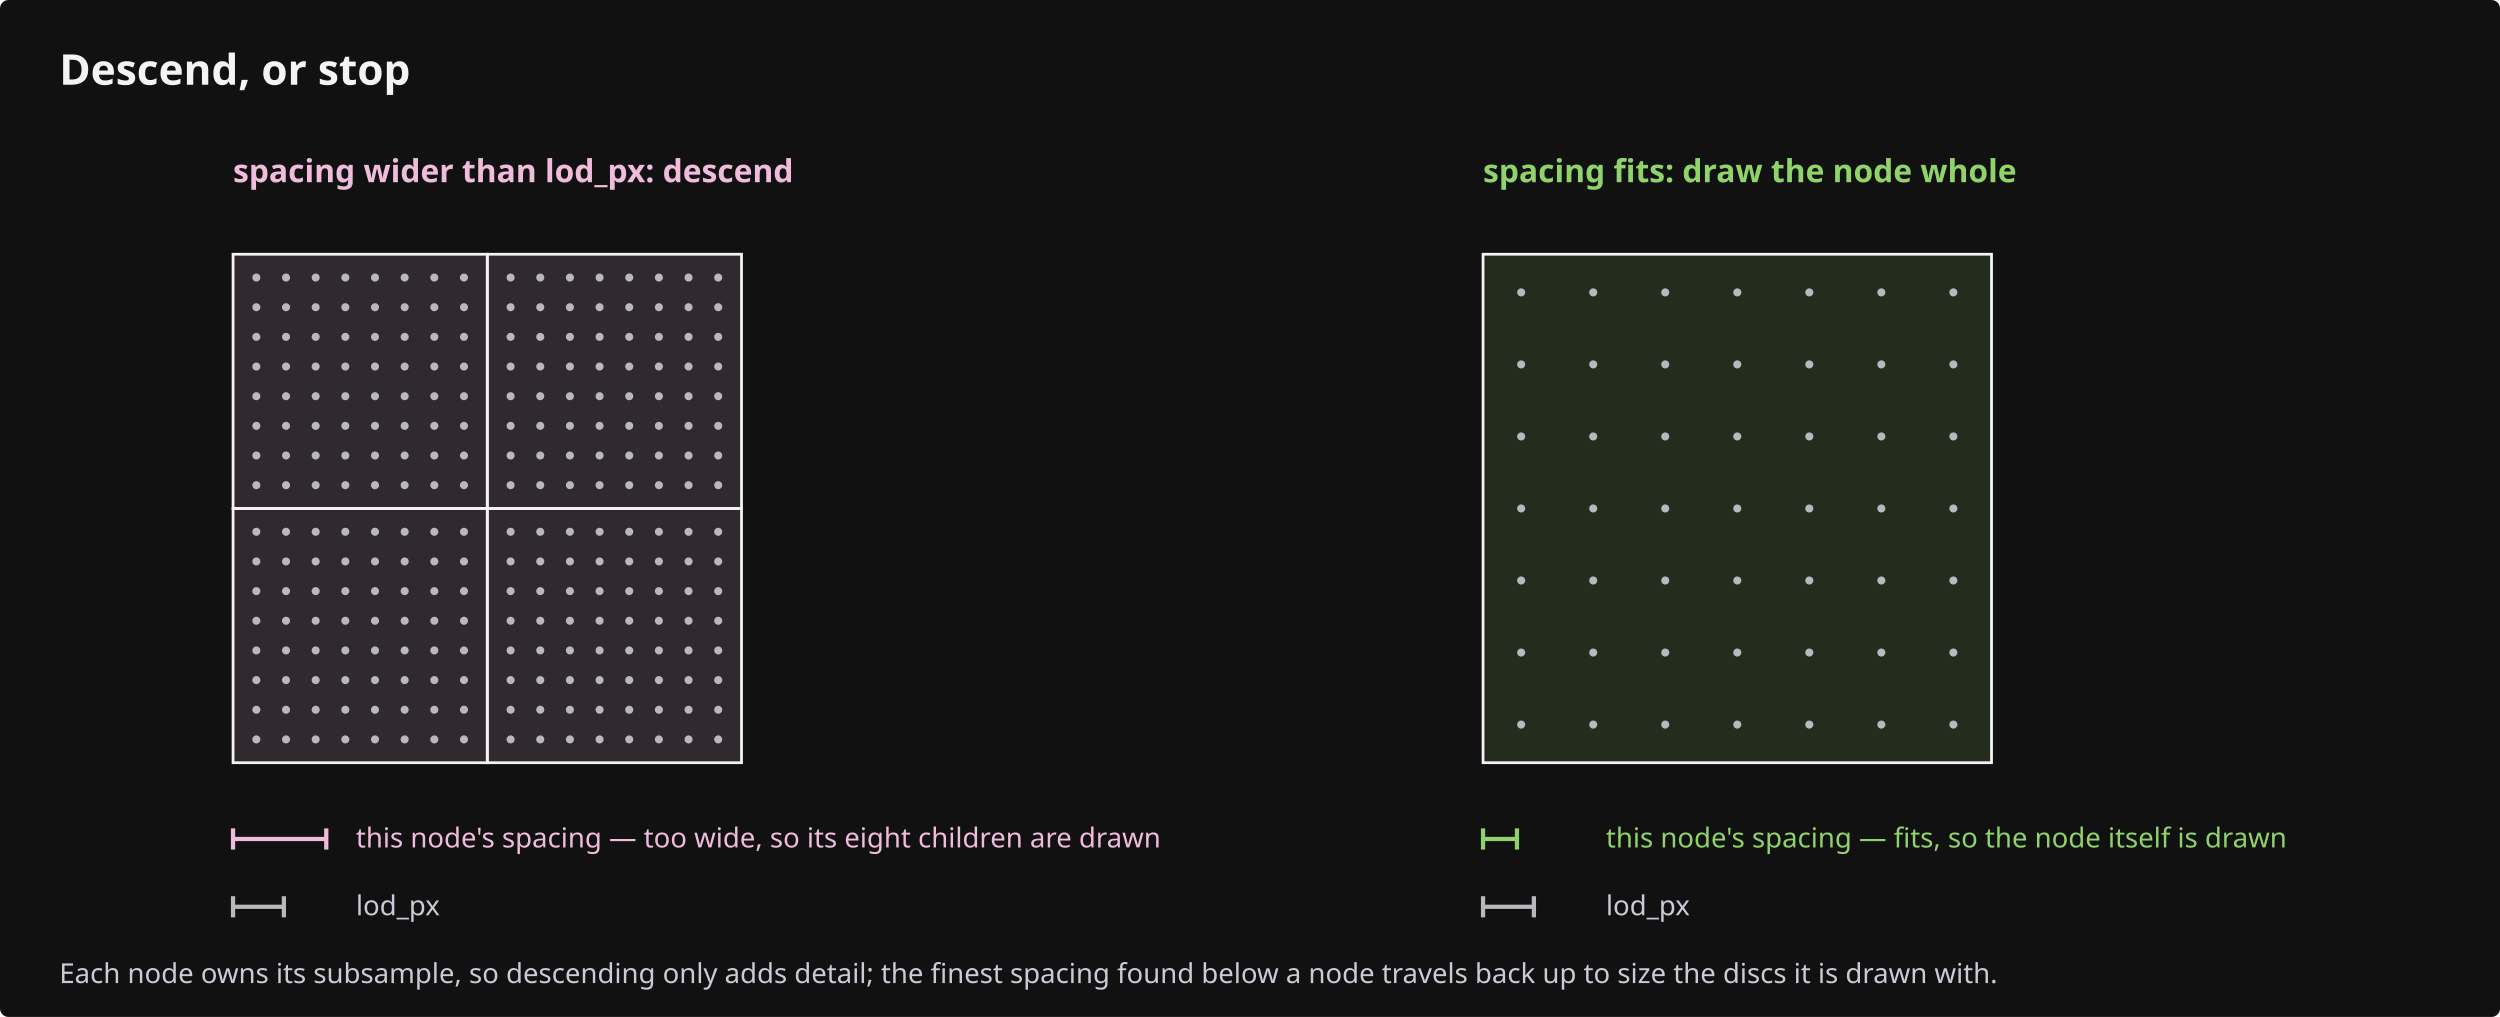
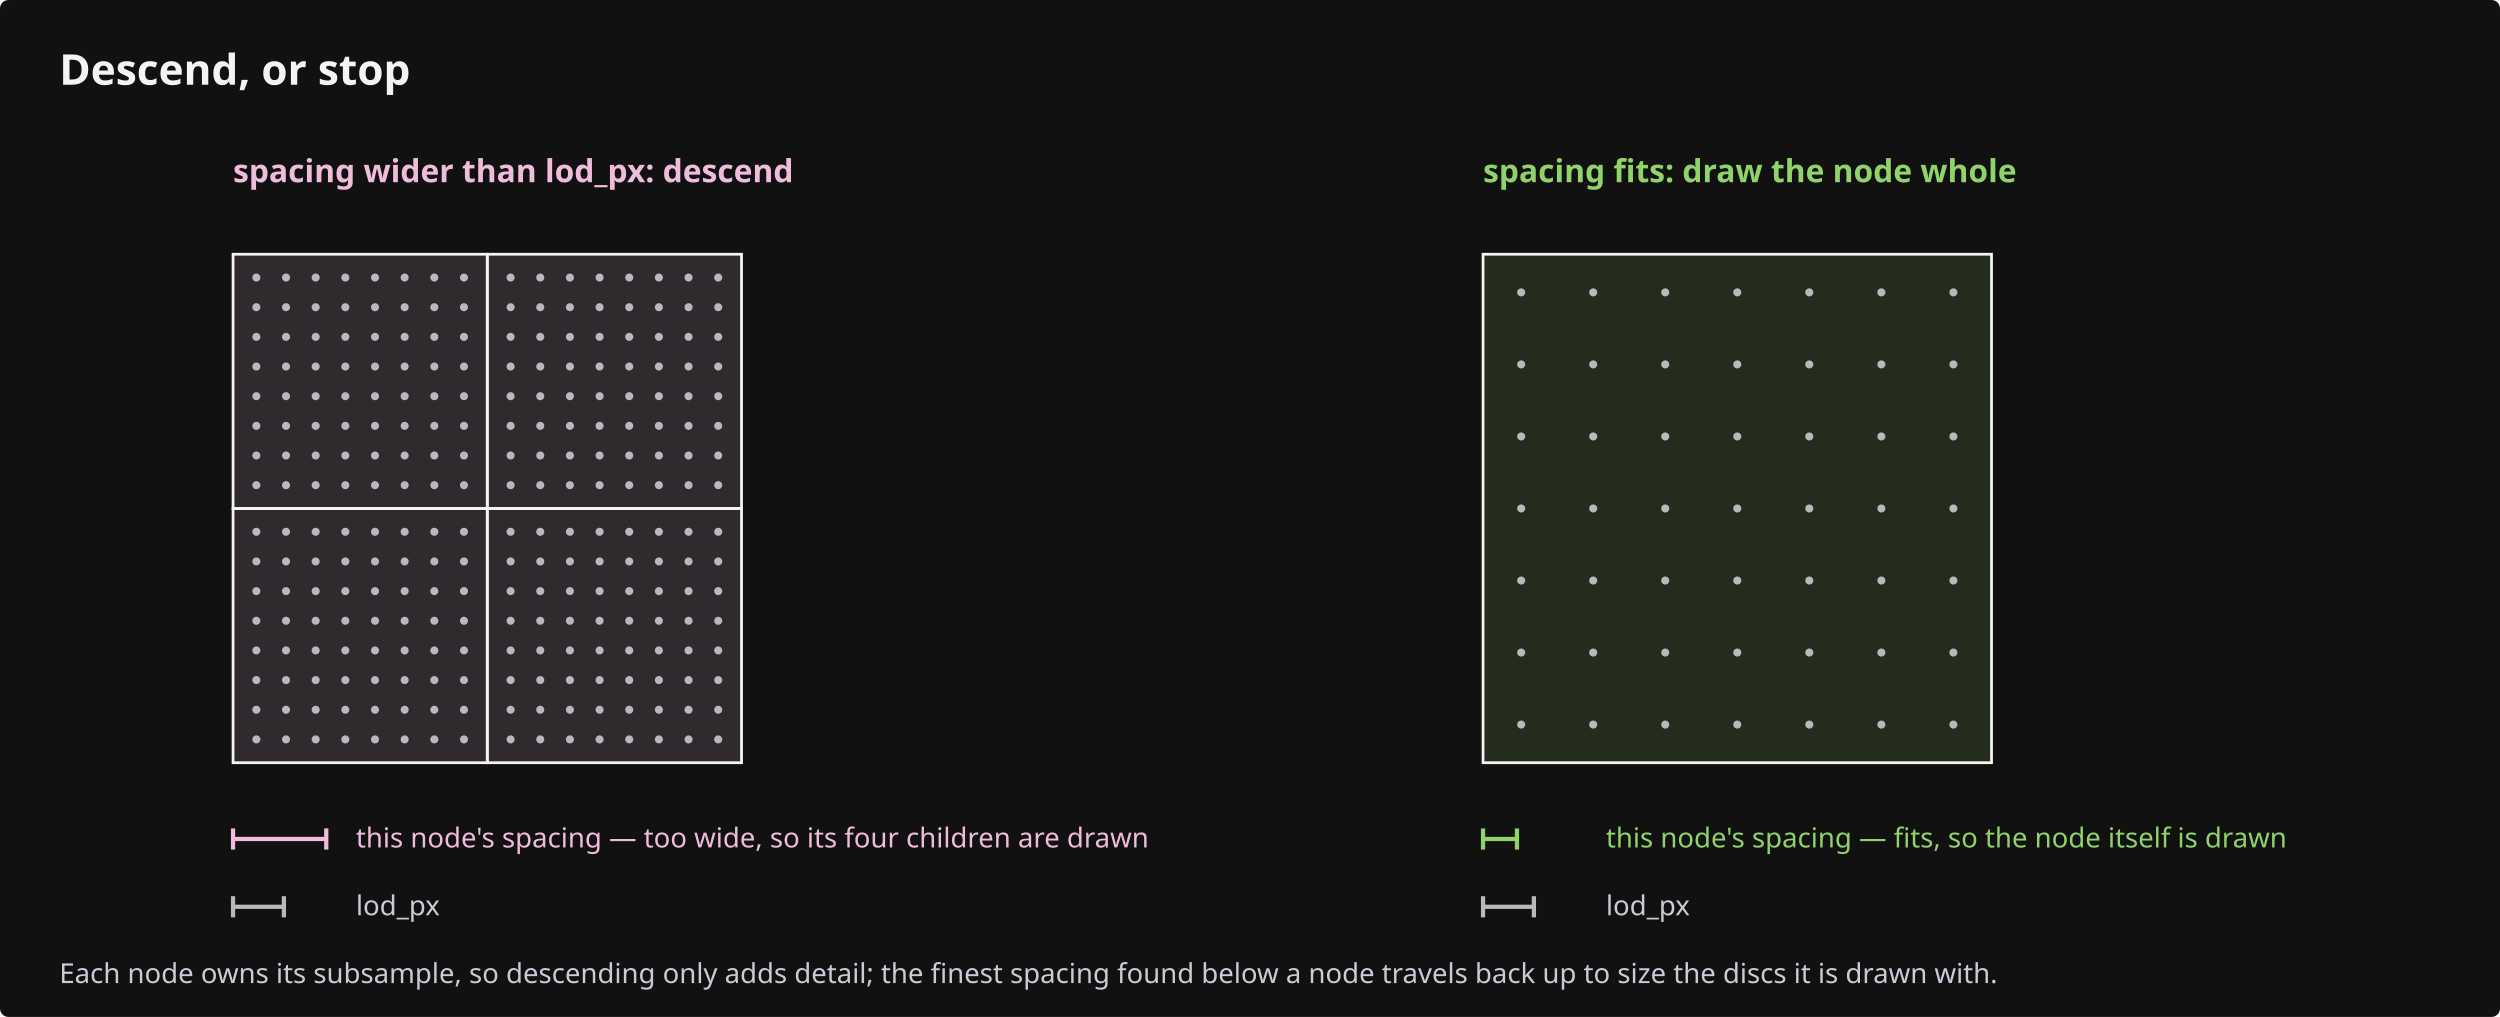
<svg xmlns="http://www.w3.org/2000/svg" viewBox="0 0 1180 480" role="img" aria-labelledby="t d">
  <defs>
    <marker id="a" markerWidth="9" markerHeight="9" refX="7" refY="3" orient="auto">
      <path d="M0,0 L7,3 L0,6" fill="#e4e4e7" />
    </marker>
  </defs>
  <style>text{font-family:system-ui,sans-serif;fill:#f4f4f6;font-size:13px}.h{font-size:20px;font-weight:700}.l{font-size:15px;font-weight:650}.s{font-size:13px;fill:#c9ccd6}.m{font-family:"DejaVu Sans Mono","Liberation Mono",monospace;font-size:12.5px;fill:#f4f4f6}.ar{fill:none;stroke:#e4e4e7;stroke-width:1.6;marker-end:url(#a)}.dash{fill:none;stroke:#e07a26;stroke-width:1.8;stroke-dasharray:7 5}</style>
  <rect width="100%" height="100%" rx="4" fill="#111111" />
  <text class="h" xml:space="preserve" x="28.0" y="40.0" textLength="165.6" lengthAdjust="spacingAndGlyphs">Descend, or stop</text>
  <text class="l" xml:space="preserve" x="110.0" y="86.0" style="fill:#f0bcdb" textLength="264.4" lengthAdjust="spacingAndGlyphs">spacing wider than lod_px: descend</text>
  <rect x="110.0" y="120.0" width="120.0" height="120.0" fill="#f0bcdb" fill-opacity="0.14" stroke="#f4f4f6" stroke-width="1.3" />
  <circle cx="121.0" cy="131.0" r="1.9" fill="#b9b9bd" />
  <circle cx="121.0" cy="145.0" r="1.9" fill="#b9b9bd" />
  <circle cx="121.0" cy="159.0" r="1.9" fill="#b9b9bd" />
  <circle cx="121.0" cy="173.0" r="1.9" fill="#b9b9bd" />
  <circle cx="121.0" cy="187.0" r="1.9" fill="#b9b9bd" />
  <circle cx="121.0" cy="201.0" r="1.9" fill="#b9b9bd" />
  <circle cx="121.0" cy="215.0" r="1.9" fill="#b9b9bd" />
  <circle cx="121.0" cy="229.0" r="1.9" fill="#b9b9bd" />
  <circle cx="135.0" cy="131.0" r="1.9" fill="#b9b9bd" />
  <circle cx="135.0" cy="145.0" r="1.9" fill="#b9b9bd" />
  <circle cx="135.0" cy="159.0" r="1.9" fill="#b9b9bd" />
  <circle cx="135.0" cy="173.0" r="1.9" fill="#b9b9bd" />
  <circle cx="135.0" cy="187.0" r="1.9" fill="#b9b9bd" />
  <circle cx="135.0" cy="201.0" r="1.9" fill="#b9b9bd" />
  <circle cx="135.0" cy="215.0" r="1.9" fill="#b9b9bd" />
  <circle cx="135.0" cy="229.0" r="1.9" fill="#b9b9bd" />
  <circle cx="149.0" cy="131.0" r="1.9" fill="#b9b9bd" />
  <circle cx="149.0" cy="145.0" r="1.9" fill="#b9b9bd" />
  <circle cx="149.0" cy="159.0" r="1.9" fill="#b9b9bd" />
  <circle cx="149.0" cy="173.0" r="1.9" fill="#b9b9bd" />
  <circle cx="149.0" cy="187.0" r="1.9" fill="#b9b9bd" />
  <circle cx="149.0" cy="201.0" r="1.9" fill="#b9b9bd" />
  <circle cx="149.0" cy="215.0" r="1.9" fill="#b9b9bd" />
  <circle cx="149.0" cy="229.0" r="1.9" fill="#b9b9bd" />
  <circle cx="163.0" cy="131.0" r="1.9" fill="#b9b9bd" />
  <circle cx="163.0" cy="145.0" r="1.9" fill="#b9b9bd" />
  <circle cx="163.0" cy="159.0" r="1.9" fill="#b9b9bd" />
  <circle cx="163.0" cy="173.0" r="1.9" fill="#b9b9bd" />
  <circle cx="163.0" cy="187.0" r="1.9" fill="#b9b9bd" />
  <circle cx="163.0" cy="201.0" r="1.9" fill="#b9b9bd" />
  <circle cx="163.0" cy="215.0" r="1.9" fill="#b9b9bd" />
  <circle cx="163.0" cy="229.0" r="1.9" fill="#b9b9bd" />
  <circle cx="177.0" cy="131.0" r="1.9" fill="#b9b9bd" />
  <circle cx="177.0" cy="145.0" r="1.9" fill="#b9b9bd" />
  <circle cx="177.0" cy="159.0" r="1.9" fill="#b9b9bd" />
  <circle cx="177.0" cy="173.0" r="1.9" fill="#b9b9bd" />
  <circle cx="177.0" cy="187.0" r="1.9" fill="#b9b9bd" />
  <circle cx="177.0" cy="201.0" r="1.9" fill="#b9b9bd" />
  <circle cx="177.0" cy="215.0" r="1.9" fill="#b9b9bd" />
  <circle cx="177.0" cy="229.0" r="1.9" fill="#b9b9bd" />
  <circle cx="191.0" cy="131.0" r="1.9" fill="#b9b9bd" />
  <circle cx="191.0" cy="145.0" r="1.9" fill="#b9b9bd" />
  <circle cx="191.0" cy="159.0" r="1.9" fill="#b9b9bd" />
  <circle cx="191.0" cy="173.0" r="1.9" fill="#b9b9bd" />
  <circle cx="191.0" cy="187.0" r="1.9" fill="#b9b9bd" />
  <circle cx="191.0" cy="201.0" r="1.9" fill="#b9b9bd" />
  <circle cx="191.0" cy="215.0" r="1.9" fill="#b9b9bd" />
  <circle cx="191.0" cy="229.0" r="1.9" fill="#b9b9bd" />
  <circle cx="205.0" cy="131.0" r="1.9" fill="#b9b9bd" />
  <circle cx="205.0" cy="145.0" r="1.9" fill="#b9b9bd" />
  <circle cx="205.0" cy="159.0" r="1.9" fill="#b9b9bd" />
  <circle cx="205.0" cy="173.0" r="1.9" fill="#b9b9bd" />
  <circle cx="205.0" cy="187.0" r="1.9" fill="#b9b9bd" />
  <circle cx="205.0" cy="201.0" r="1.9" fill="#b9b9bd" />
  <circle cx="205.0" cy="215.0" r="1.9" fill="#b9b9bd" />
  <circle cx="205.0" cy="229.0" r="1.9" fill="#b9b9bd" />
  <circle cx="219.0" cy="131.0" r="1.9" fill="#b9b9bd" />
  <circle cx="219.0" cy="145.0" r="1.9" fill="#b9b9bd" />
  <circle cx="219.0" cy="159.0" r="1.9" fill="#b9b9bd" />
  <circle cx="219.0" cy="173.0" r="1.9" fill="#b9b9bd" />
  <circle cx="219.0" cy="187.0" r="1.9" fill="#b9b9bd" />
  <circle cx="219.0" cy="201.0" r="1.9" fill="#b9b9bd" />
  <circle cx="219.0" cy="215.0" r="1.9" fill="#b9b9bd" />
  <circle cx="219.0" cy="229.0" r="1.9" fill="#b9b9bd" />
  <rect x="110.0" y="240.0" width="120.0" height="120.0" fill="#f0bcdb" fill-opacity="0.14" stroke="#f4f4f6" stroke-width="1.3" />
  <circle cx="121.0" cy="251.0" r="1.9" fill="#b9b9bd" />
  <circle cx="121.0" cy="265.0" r="1.9" fill="#b9b9bd" />
  <circle cx="121.0" cy="279.0" r="1.9" fill="#b9b9bd" />
  <circle cx="121.0" cy="293.0" r="1.9" fill="#b9b9bd" />
  <circle cx="121.0" cy="307.0" r="1.9" fill="#b9b9bd" />
  <circle cx="121.0" cy="321.0" r="1.9" fill="#b9b9bd" />
  <circle cx="121.0" cy="335.0" r="1.9" fill="#b9b9bd" />
  <circle cx="121.0" cy="349.0" r="1.9" fill="#b9b9bd" />
  <circle cx="135.0" cy="251.0" r="1.9" fill="#b9b9bd" />
  <circle cx="135.0" cy="265.0" r="1.9" fill="#b9b9bd" />
  <circle cx="135.0" cy="279.0" r="1.9" fill="#b9b9bd" />
  <circle cx="135.0" cy="293.0" r="1.9" fill="#b9b9bd" />
  <circle cx="135.0" cy="307.0" r="1.9" fill="#b9b9bd" />
  <circle cx="135.0" cy="321.0" r="1.9" fill="#b9b9bd" />
  <circle cx="135.0" cy="335.0" r="1.9" fill="#b9b9bd" />
  <circle cx="135.0" cy="349.0" r="1.9" fill="#b9b9bd" />
  <circle cx="149.0" cy="251.0" r="1.9" fill="#b9b9bd" />
  <circle cx="149.0" cy="265.0" r="1.9" fill="#b9b9bd" />
  <circle cx="149.0" cy="279.0" r="1.9" fill="#b9b9bd" />
  <circle cx="149.0" cy="293.0" r="1.9" fill="#b9b9bd" />
  <circle cx="149.0" cy="307.0" r="1.9" fill="#b9b9bd" />
  <circle cx="149.0" cy="321.0" r="1.9" fill="#b9b9bd" />
  <circle cx="149.0" cy="335.0" r="1.9" fill="#b9b9bd" />
  <circle cx="149.0" cy="349.0" r="1.9" fill="#b9b9bd" />
  <circle cx="163.0" cy="251.0" r="1.9" fill="#b9b9bd" />
  <circle cx="163.0" cy="265.0" r="1.9" fill="#b9b9bd" />
  <circle cx="163.0" cy="279.0" r="1.9" fill="#b9b9bd" />
  <circle cx="163.0" cy="293.0" r="1.9" fill="#b9b9bd" />
  <circle cx="163.0" cy="307.0" r="1.9" fill="#b9b9bd" />
  <circle cx="163.0" cy="321.0" r="1.9" fill="#b9b9bd" />
  <circle cx="163.0" cy="335.0" r="1.9" fill="#b9b9bd" />
  <circle cx="163.0" cy="349.0" r="1.9" fill="#b9b9bd" />
  <circle cx="177.0" cy="251.0" r="1.9" fill="#b9b9bd" />
  <circle cx="177.0" cy="265.0" r="1.9" fill="#b9b9bd" />
  <circle cx="177.0" cy="279.0" r="1.9" fill="#b9b9bd" />
  <circle cx="177.0" cy="293.0" r="1.9" fill="#b9b9bd" />
  <circle cx="177.0" cy="307.0" r="1.9" fill="#b9b9bd" />
  <circle cx="177.0" cy="321.0" r="1.9" fill="#b9b9bd" />
  <circle cx="177.0" cy="335.0" r="1.9" fill="#b9b9bd" />
  <circle cx="177.0" cy="349.0" r="1.9" fill="#b9b9bd" />
  <circle cx="191.0" cy="251.0" r="1.9" fill="#b9b9bd" />
  <circle cx="191.0" cy="265.0" r="1.9" fill="#b9b9bd" />
  <circle cx="191.0" cy="279.0" r="1.9" fill="#b9b9bd" />
  <circle cx="191.0" cy="293.0" r="1.9" fill="#b9b9bd" />
  <circle cx="191.0" cy="307.0" r="1.9" fill="#b9b9bd" />
  <circle cx="191.0" cy="321.0" r="1.9" fill="#b9b9bd" />
  <circle cx="191.0" cy="335.0" r="1.9" fill="#b9b9bd" />
  <circle cx="191.0" cy="349.0" r="1.9" fill="#b9b9bd" />
  <circle cx="205.0" cy="251.0" r="1.9" fill="#b9b9bd" />
  <circle cx="205.0" cy="265.0" r="1.9" fill="#b9b9bd" />
  <circle cx="205.0" cy="279.0" r="1.9" fill="#b9b9bd" />
  <circle cx="205.0" cy="293.0" r="1.9" fill="#b9b9bd" />
  <circle cx="205.0" cy="307.0" r="1.9" fill="#b9b9bd" />
  <circle cx="205.0" cy="321.0" r="1.9" fill="#b9b9bd" />
  <circle cx="205.0" cy="335.0" r="1.9" fill="#b9b9bd" />
  <circle cx="205.0" cy="349.0" r="1.9" fill="#b9b9bd" />
  <circle cx="219.0" cy="251.0" r="1.9" fill="#b9b9bd" />
  <circle cx="219.0" cy="265.0" r="1.9" fill="#b9b9bd" />
  <circle cx="219.0" cy="279.0" r="1.9" fill="#b9b9bd" />
  <circle cx="219.0" cy="293.0" r="1.9" fill="#b9b9bd" />
  <circle cx="219.0" cy="307.0" r="1.9" fill="#b9b9bd" />
  <circle cx="219.0" cy="321.0" r="1.9" fill="#b9b9bd" />
  <circle cx="219.0" cy="335.0" r="1.9" fill="#b9b9bd" />
  <circle cx="219.0" cy="349.0" r="1.9" fill="#b9b9bd" />
  <rect x="230.0" y="120.0" width="120.0" height="120.0" fill="#f0bcdb" fill-opacity="0.14" stroke="#f4f4f6" stroke-width="1.3" />
  <circle cx="241.0" cy="131.0" r="1.9" fill="#b9b9bd" />
  <circle cx="241.0" cy="145.0" r="1.9" fill="#b9b9bd" />
  <circle cx="241.0" cy="159.0" r="1.9" fill="#b9b9bd" />
  <circle cx="241.0" cy="173.0" r="1.9" fill="#b9b9bd" />
  <circle cx="241.0" cy="187.0" r="1.9" fill="#b9b9bd" />
  <circle cx="241.0" cy="201.0" r="1.9" fill="#b9b9bd" />
  <circle cx="241.0" cy="215.0" r="1.9" fill="#b9b9bd" />
  <circle cx="241.0" cy="229.0" r="1.9" fill="#b9b9bd" />
  <circle cx="255.0" cy="131.0" r="1.9" fill="#b9b9bd" />
  <circle cx="255.0" cy="145.0" r="1.9" fill="#b9b9bd" />
  <circle cx="255.0" cy="159.0" r="1.9" fill="#b9b9bd" />
  <circle cx="255.0" cy="173.0" r="1.9" fill="#b9b9bd" />
  <circle cx="255.0" cy="187.0" r="1.9" fill="#b9b9bd" />
  <circle cx="255.0" cy="201.0" r="1.9" fill="#b9b9bd" />
  <circle cx="255.0" cy="215.0" r="1.9" fill="#b9b9bd" />
  <circle cx="255.0" cy="229.0" r="1.9" fill="#b9b9bd" />
  <circle cx="269.0" cy="131.0" r="1.9" fill="#b9b9bd" />
  <circle cx="269.0" cy="145.0" r="1.9" fill="#b9b9bd" />
  <circle cx="269.0" cy="159.0" r="1.9" fill="#b9b9bd" />
  <circle cx="269.0" cy="173.0" r="1.9" fill="#b9b9bd" />
  <circle cx="269.0" cy="187.0" r="1.9" fill="#b9b9bd" />
  <circle cx="269.0" cy="201.0" r="1.9" fill="#b9b9bd" />
  <circle cx="269.0" cy="215.0" r="1.9" fill="#b9b9bd" />
  <circle cx="269.0" cy="229.0" r="1.9" fill="#b9b9bd" />
  <circle cx="283.0" cy="131.0" r="1.9" fill="#b9b9bd" />
  <circle cx="283.0" cy="145.0" r="1.9" fill="#b9b9bd" />
  <circle cx="283.0" cy="159.0" r="1.9" fill="#b9b9bd" />
  <circle cx="283.0" cy="173.0" r="1.9" fill="#b9b9bd" />
  <circle cx="283.0" cy="187.0" r="1.9" fill="#b9b9bd" />
  <circle cx="283.0" cy="201.0" r="1.9" fill="#b9b9bd" />
  <circle cx="283.0" cy="215.0" r="1.9" fill="#b9b9bd" />
  <circle cx="283.0" cy="229.0" r="1.9" fill="#b9b9bd" />
  <circle cx="297.0" cy="131.0" r="1.9" fill="#b9b9bd" />
  <circle cx="297.0" cy="145.0" r="1.9" fill="#b9b9bd" />
  <circle cx="297.0" cy="159.0" r="1.9" fill="#b9b9bd" />
  <circle cx="297.0" cy="173.0" r="1.9" fill="#b9b9bd" />
  <circle cx="297.0" cy="187.0" r="1.9" fill="#b9b9bd" />
  <circle cx="297.0" cy="201.0" r="1.9" fill="#b9b9bd" />
  <circle cx="297.0" cy="215.0" r="1.9" fill="#b9b9bd" />
  <circle cx="297.0" cy="229.0" r="1.9" fill="#b9b9bd" />
  <circle cx="311.0" cy="131.0" r="1.9" fill="#b9b9bd" />
  <circle cx="311.0" cy="145.0" r="1.9" fill="#b9b9bd" />
  <circle cx="311.0" cy="159.0" r="1.9" fill="#b9b9bd" />
  <circle cx="311.0" cy="173.0" r="1.9" fill="#b9b9bd" />
  <circle cx="311.0" cy="187.0" r="1.9" fill="#b9b9bd" />
  <circle cx="311.0" cy="201.0" r="1.9" fill="#b9b9bd" />
  <circle cx="311.0" cy="215.0" r="1.9" fill="#b9b9bd" />
  <circle cx="311.0" cy="229.0" r="1.9" fill="#b9b9bd" />
  <circle cx="325.0" cy="131.0" r="1.9" fill="#b9b9bd" />
  <circle cx="325.0" cy="145.0" r="1.9" fill="#b9b9bd" />
  <circle cx="325.0" cy="159.0" r="1.9" fill="#b9b9bd" />
  <circle cx="325.0" cy="173.0" r="1.9" fill="#b9b9bd" />
  <circle cx="325.0" cy="187.0" r="1.9" fill="#b9b9bd" />
  <circle cx="325.0" cy="201.0" r="1.9" fill="#b9b9bd" />
  <circle cx="325.0" cy="215.0" r="1.9" fill="#b9b9bd" />
  <circle cx="325.0" cy="229.0" r="1.9" fill="#b9b9bd" />
  <circle cx="339.0" cy="131.0" r="1.9" fill="#b9b9bd" />
  <circle cx="339.0" cy="145.0" r="1.9" fill="#b9b9bd" />
  <circle cx="339.0" cy="159.0" r="1.9" fill="#b9b9bd" />
  <circle cx="339.0" cy="173.0" r="1.9" fill="#b9b9bd" />
  <circle cx="339.0" cy="187.0" r="1.9" fill="#b9b9bd" />
  <circle cx="339.0" cy="201.0" r="1.9" fill="#b9b9bd" />
  <circle cx="339.0" cy="215.0" r="1.9" fill="#b9b9bd" />
  <circle cx="339.0" cy="229.0" r="1.9" fill="#b9b9bd" />
  <rect x="230.0" y="240.0" width="120.0" height="120.0" fill="#f0bcdb" fill-opacity="0.14" stroke="#f4f4f6" stroke-width="1.3" />
  <circle cx="241.0" cy="251.0" r="1.9" fill="#b9b9bd" />
  <circle cx="241.0" cy="265.0" r="1.9" fill="#b9b9bd" />
  <circle cx="241.0" cy="279.0" r="1.9" fill="#b9b9bd" />
  <circle cx="241.0" cy="293.0" r="1.9" fill="#b9b9bd" />
  <circle cx="241.0" cy="307.0" r="1.9" fill="#b9b9bd" />
  <circle cx="241.0" cy="321.0" r="1.9" fill="#b9b9bd" />
  <circle cx="241.0" cy="335.0" r="1.9" fill="#b9b9bd" />
  <circle cx="241.0" cy="349.0" r="1.9" fill="#b9b9bd" />
  <circle cx="255.0" cy="251.0" r="1.9" fill="#b9b9bd" />
  <circle cx="255.0" cy="265.0" r="1.9" fill="#b9b9bd" />
  <circle cx="255.0" cy="279.0" r="1.9" fill="#b9b9bd" />
  <circle cx="255.0" cy="293.0" r="1.9" fill="#b9b9bd" />
  <circle cx="255.0" cy="307.0" r="1.9" fill="#b9b9bd" />
  <circle cx="255.0" cy="321.0" r="1.9" fill="#b9b9bd" />
  <circle cx="255.0" cy="335.0" r="1.9" fill="#b9b9bd" />
  <circle cx="255.0" cy="349.0" r="1.9" fill="#b9b9bd" />
  <circle cx="269.0" cy="251.0" r="1.9" fill="#b9b9bd" />
  <circle cx="269.0" cy="265.0" r="1.9" fill="#b9b9bd" />
  <circle cx="269.0" cy="279.0" r="1.9" fill="#b9b9bd" />
  <circle cx="269.0" cy="293.0" r="1.9" fill="#b9b9bd" />
  <circle cx="269.0" cy="307.0" r="1.9" fill="#b9b9bd" />
  <circle cx="269.0" cy="321.0" r="1.9" fill="#b9b9bd" />
  <circle cx="269.0" cy="335.0" r="1.9" fill="#b9b9bd" />
  <circle cx="269.0" cy="349.0" r="1.9" fill="#b9b9bd" />
  <circle cx="283.0" cy="251.0" r="1.9" fill="#b9b9bd" />
  <circle cx="283.0" cy="265.0" r="1.9" fill="#b9b9bd" />
  <circle cx="283.0" cy="279.0" r="1.9" fill="#b9b9bd" />
  <circle cx="283.0" cy="293.0" r="1.9" fill="#b9b9bd" />
  <circle cx="283.0" cy="307.0" r="1.9" fill="#b9b9bd" />
  <circle cx="283.0" cy="321.0" r="1.9" fill="#b9b9bd" />
  <circle cx="283.0" cy="335.0" r="1.9" fill="#b9b9bd" />
  <circle cx="283.0" cy="349.0" r="1.9" fill="#b9b9bd" />
  <circle cx="297.0" cy="251.0" r="1.9" fill="#b9b9bd" />
  <circle cx="297.0" cy="265.0" r="1.9" fill="#b9b9bd" />
  <circle cx="297.0" cy="279.0" r="1.9" fill="#b9b9bd" />
  <circle cx="297.0" cy="293.0" r="1.9" fill="#b9b9bd" />
  <circle cx="297.0" cy="307.0" r="1.9" fill="#b9b9bd" />
  <circle cx="297.0" cy="321.0" r="1.9" fill="#b9b9bd" />
  <circle cx="297.0" cy="335.0" r="1.9" fill="#b9b9bd" />
  <circle cx="297.0" cy="349.0" r="1.9" fill="#b9b9bd" />
  <circle cx="311.0" cy="251.0" r="1.9" fill="#b9b9bd" />
  <circle cx="311.0" cy="265.0" r="1.9" fill="#b9b9bd" />
  <circle cx="311.0" cy="279.0" r="1.9" fill="#b9b9bd" />
  <circle cx="311.0" cy="293.0" r="1.9" fill="#b9b9bd" />
  <circle cx="311.0" cy="307.0" r="1.9" fill="#b9b9bd" />
  <circle cx="311.0" cy="321.0" r="1.9" fill="#b9b9bd" />
  <circle cx="311.0" cy="335.0" r="1.9" fill="#b9b9bd" />
  <circle cx="311.0" cy="349.0" r="1.9" fill="#b9b9bd" />
  <circle cx="325.0" cy="251.0" r="1.9" fill="#b9b9bd" />
  <circle cx="325.0" cy="265.0" r="1.9" fill="#b9b9bd" />
  <circle cx="325.0" cy="279.0" r="1.9" fill="#b9b9bd" />
  <circle cx="325.0" cy="293.0" r="1.9" fill="#b9b9bd" />
  <circle cx="325.0" cy="307.0" r="1.9" fill="#b9b9bd" />
  <circle cx="325.0" cy="321.0" r="1.9" fill="#b9b9bd" />
  <circle cx="325.0" cy="335.0" r="1.9" fill="#b9b9bd" />
  <circle cx="325.0" cy="349.0" r="1.9" fill="#b9b9bd" />
  <circle cx="339.0" cy="251.0" r="1.9" fill="#b9b9bd" />
  <circle cx="339.0" cy="265.0" r="1.9" fill="#b9b9bd" />
  <circle cx="339.0" cy="279.0" r="1.9" fill="#b9b9bd" />
  <circle cx="339.0" cy="293.0" r="1.9" fill="#b9b9bd" />
  <circle cx="339.0" cy="307.0" r="1.9" fill="#b9b9bd" />
  <circle cx="339.0" cy="321.0" r="1.9" fill="#b9b9bd" />
  <circle cx="339.0" cy="335.0" r="1.9" fill="#b9b9bd" />
  <circle cx="339.0" cy="349.0" r="1.9" fill="#b9b9bd" />
  <line x1="110.0" y1="396.0" x2="154.0" y2="396.0" stroke="#f0bcdb" stroke-width="2" />
  <line x1="110.0" y1="391.0" x2="110.0" y2="401.0" stroke="#f0bcdb" stroke-width="2" />
  <line x1="154.0" y1="391.0" x2="154.0" y2="401.0" stroke="#f0bcdb" stroke-width="2" />
-   <text class="s" xml:space="preserve" x="168.0" y="400.0" style="fill:#f0bcdb" textLength="373.8" lengthAdjust="spacingAndGlyphs">this node's spacing — too wide, so its eight children are drawn</text>
+   <text class="s" xml:space="preserve" x="168.0" y="400.0" style="fill:#f0bcdb" textLength="373.8" lengthAdjust="spacingAndGlyphs">this node's spacing — too wide, so its four children are drawn</text>
  <line x1="110.0" y1="428.0" x2="134.0" y2="428.0" stroke="#b9b9bd" stroke-width="2" />
  <line x1="110.0" y1="423.0" x2="110.0" y2="433.0" stroke="#b9b9bd" stroke-width="2" />
  <line x1="134.0" y1="423.0" x2="134.0" y2="433.0" stroke="#b9b9bd" stroke-width="2" />
  <text class="s" xml:space="preserve" x="168.0" y="432.0" textLength="39.5" lengthAdjust="spacingAndGlyphs">lod_px</text>
  <text class="l" xml:space="preserve" x="700.0" y="86.0" style="fill:#8fd36a" textLength="251.8" lengthAdjust="spacingAndGlyphs">spacing fits: draw the node whole</text>
  <rect x="700.0" y="120.0" width="240.0" height="240.0" fill="#8fd36a" fill-opacity="0.14" stroke="#f4f4f6" stroke-width="1.3" />
  <circle cx="718.0" cy="138.0" r="1.9" fill="#b9b9bd" />
  <circle cx="718.0" cy="172.0" r="1.9" fill="#b9b9bd" />
  <circle cx="718.0" cy="206.0" r="1.9" fill="#b9b9bd" />
  <circle cx="718.0" cy="240.0" r="1.9" fill="#b9b9bd" />
  <circle cx="718.0" cy="274.0" r="1.9" fill="#b9b9bd" />
  <circle cx="718.0" cy="308.0" r="1.9" fill="#b9b9bd" />
  <circle cx="718.0" cy="342.0" r="1.9" fill="#b9b9bd" />
  <circle cx="752.0" cy="138.0" r="1.9" fill="#b9b9bd" />
  <circle cx="752.0" cy="172.0" r="1.9" fill="#b9b9bd" />
  <circle cx="752.0" cy="206.0" r="1.9" fill="#b9b9bd" />
  <circle cx="752.0" cy="240.0" r="1.9" fill="#b9b9bd" />
  <circle cx="752.0" cy="274.0" r="1.9" fill="#b9b9bd" />
  <circle cx="752.0" cy="308.0" r="1.9" fill="#b9b9bd" />
  <circle cx="752.0" cy="342.0" r="1.9" fill="#b9b9bd" />
  <circle cx="786.0" cy="138.0" r="1.9" fill="#b9b9bd" />
  <circle cx="786.0" cy="172.0" r="1.9" fill="#b9b9bd" />
  <circle cx="786.0" cy="206.0" r="1.9" fill="#b9b9bd" />
  <circle cx="786.0" cy="240.0" r="1.9" fill="#b9b9bd" />
  <circle cx="786.0" cy="274.0" r="1.9" fill="#b9b9bd" />
  <circle cx="786.0" cy="308.0" r="1.9" fill="#b9b9bd" />
  <circle cx="786.0" cy="342.0" r="1.9" fill="#b9b9bd" />
  <circle cx="820.0" cy="138.0" r="1.9" fill="#b9b9bd" />
  <circle cx="820.0" cy="172.0" r="1.9" fill="#b9b9bd" />
  <circle cx="820.0" cy="206.0" r="1.9" fill="#b9b9bd" />
  <circle cx="820.0" cy="240.0" r="1.9" fill="#b9b9bd" />
  <circle cx="820.0" cy="274.0" r="1.9" fill="#b9b9bd" />
  <circle cx="820.0" cy="308.0" r="1.9" fill="#b9b9bd" />
  <circle cx="820.0" cy="342.0" r="1.9" fill="#b9b9bd" />
  <circle cx="854.0" cy="138.0" r="1.9" fill="#b9b9bd" />
  <circle cx="854.0" cy="172.0" r="1.9" fill="#b9b9bd" />
  <circle cx="854.0" cy="206.0" r="1.9" fill="#b9b9bd" />
  <circle cx="854.0" cy="240.0" r="1.9" fill="#b9b9bd" />
  <circle cx="854.0" cy="274.0" r="1.9" fill="#b9b9bd" />
  <circle cx="854.0" cy="308.0" r="1.9" fill="#b9b9bd" />
  <circle cx="854.0" cy="342.0" r="1.9" fill="#b9b9bd" />
  <circle cx="888.0" cy="138.0" r="1.9" fill="#b9b9bd" />
  <circle cx="888.0" cy="172.0" r="1.9" fill="#b9b9bd" />
  <circle cx="888.0" cy="206.0" r="1.9" fill="#b9b9bd" />
  <circle cx="888.0" cy="240.0" r="1.9" fill="#b9b9bd" />
  <circle cx="888.0" cy="274.0" r="1.9" fill="#b9b9bd" />
  <circle cx="888.0" cy="308.0" r="1.9" fill="#b9b9bd" />
  <circle cx="888.0" cy="342.0" r="1.9" fill="#b9b9bd" />
  <circle cx="922.0" cy="138.0" r="1.9" fill="#b9b9bd" />
  <circle cx="922.0" cy="172.0" r="1.9" fill="#b9b9bd" />
  <circle cx="922.0" cy="206.0" r="1.9" fill="#b9b9bd" />
  <circle cx="922.0" cy="240.0" r="1.9" fill="#b9b9bd" />
  <circle cx="922.0" cy="274.0" r="1.9" fill="#b9b9bd" />
  <circle cx="922.0" cy="308.0" r="1.9" fill="#b9b9bd" />
  <circle cx="922.0" cy="342.0" r="1.9" fill="#b9b9bd" />
  <line x1="700.0" y1="396.0" x2="716.0" y2="396.0" stroke="#8fd36a" stroke-width="2" />
  <line x1="700.0" y1="391.0" x2="700.0" y2="401.0" stroke="#8fd36a" stroke-width="2" />
  <line x1="716.0" y1="391.0" x2="716.0" y2="401.0" stroke="#8fd36a" stroke-width="2" />
  <text class="s" xml:space="preserve" x="758.0" y="400.0" style="fill:#8fd36a" textLength="321.0" lengthAdjust="spacingAndGlyphs">this node's spacing — fits, so the node itself is drawn</text>
  <line x1="700.0" y1="428.0" x2="724.0" y2="428.0" stroke="#b9b9bd" stroke-width="2" />
  <line x1="700.0" y1="423.0" x2="700.0" y2="433.0" stroke="#b9b9bd" stroke-width="2" />
  <line x1="724.0" y1="423.0" x2="724.0" y2="433.0" stroke="#b9b9bd" stroke-width="2" />
  <text class="s" xml:space="preserve" x="758.0" y="432.0" textLength="39.5" lengthAdjust="spacingAndGlyphs">lod_px</text>
  <text class="s" xml:space="preserve" x="28.0" y="464.0" textLength="913.7" lengthAdjust="spacingAndGlyphs">Each node owns its subsample, so descending only adds detail; the finest spacing found below a node travels back up to size the discs it is drawn with.</text>
</svg>
